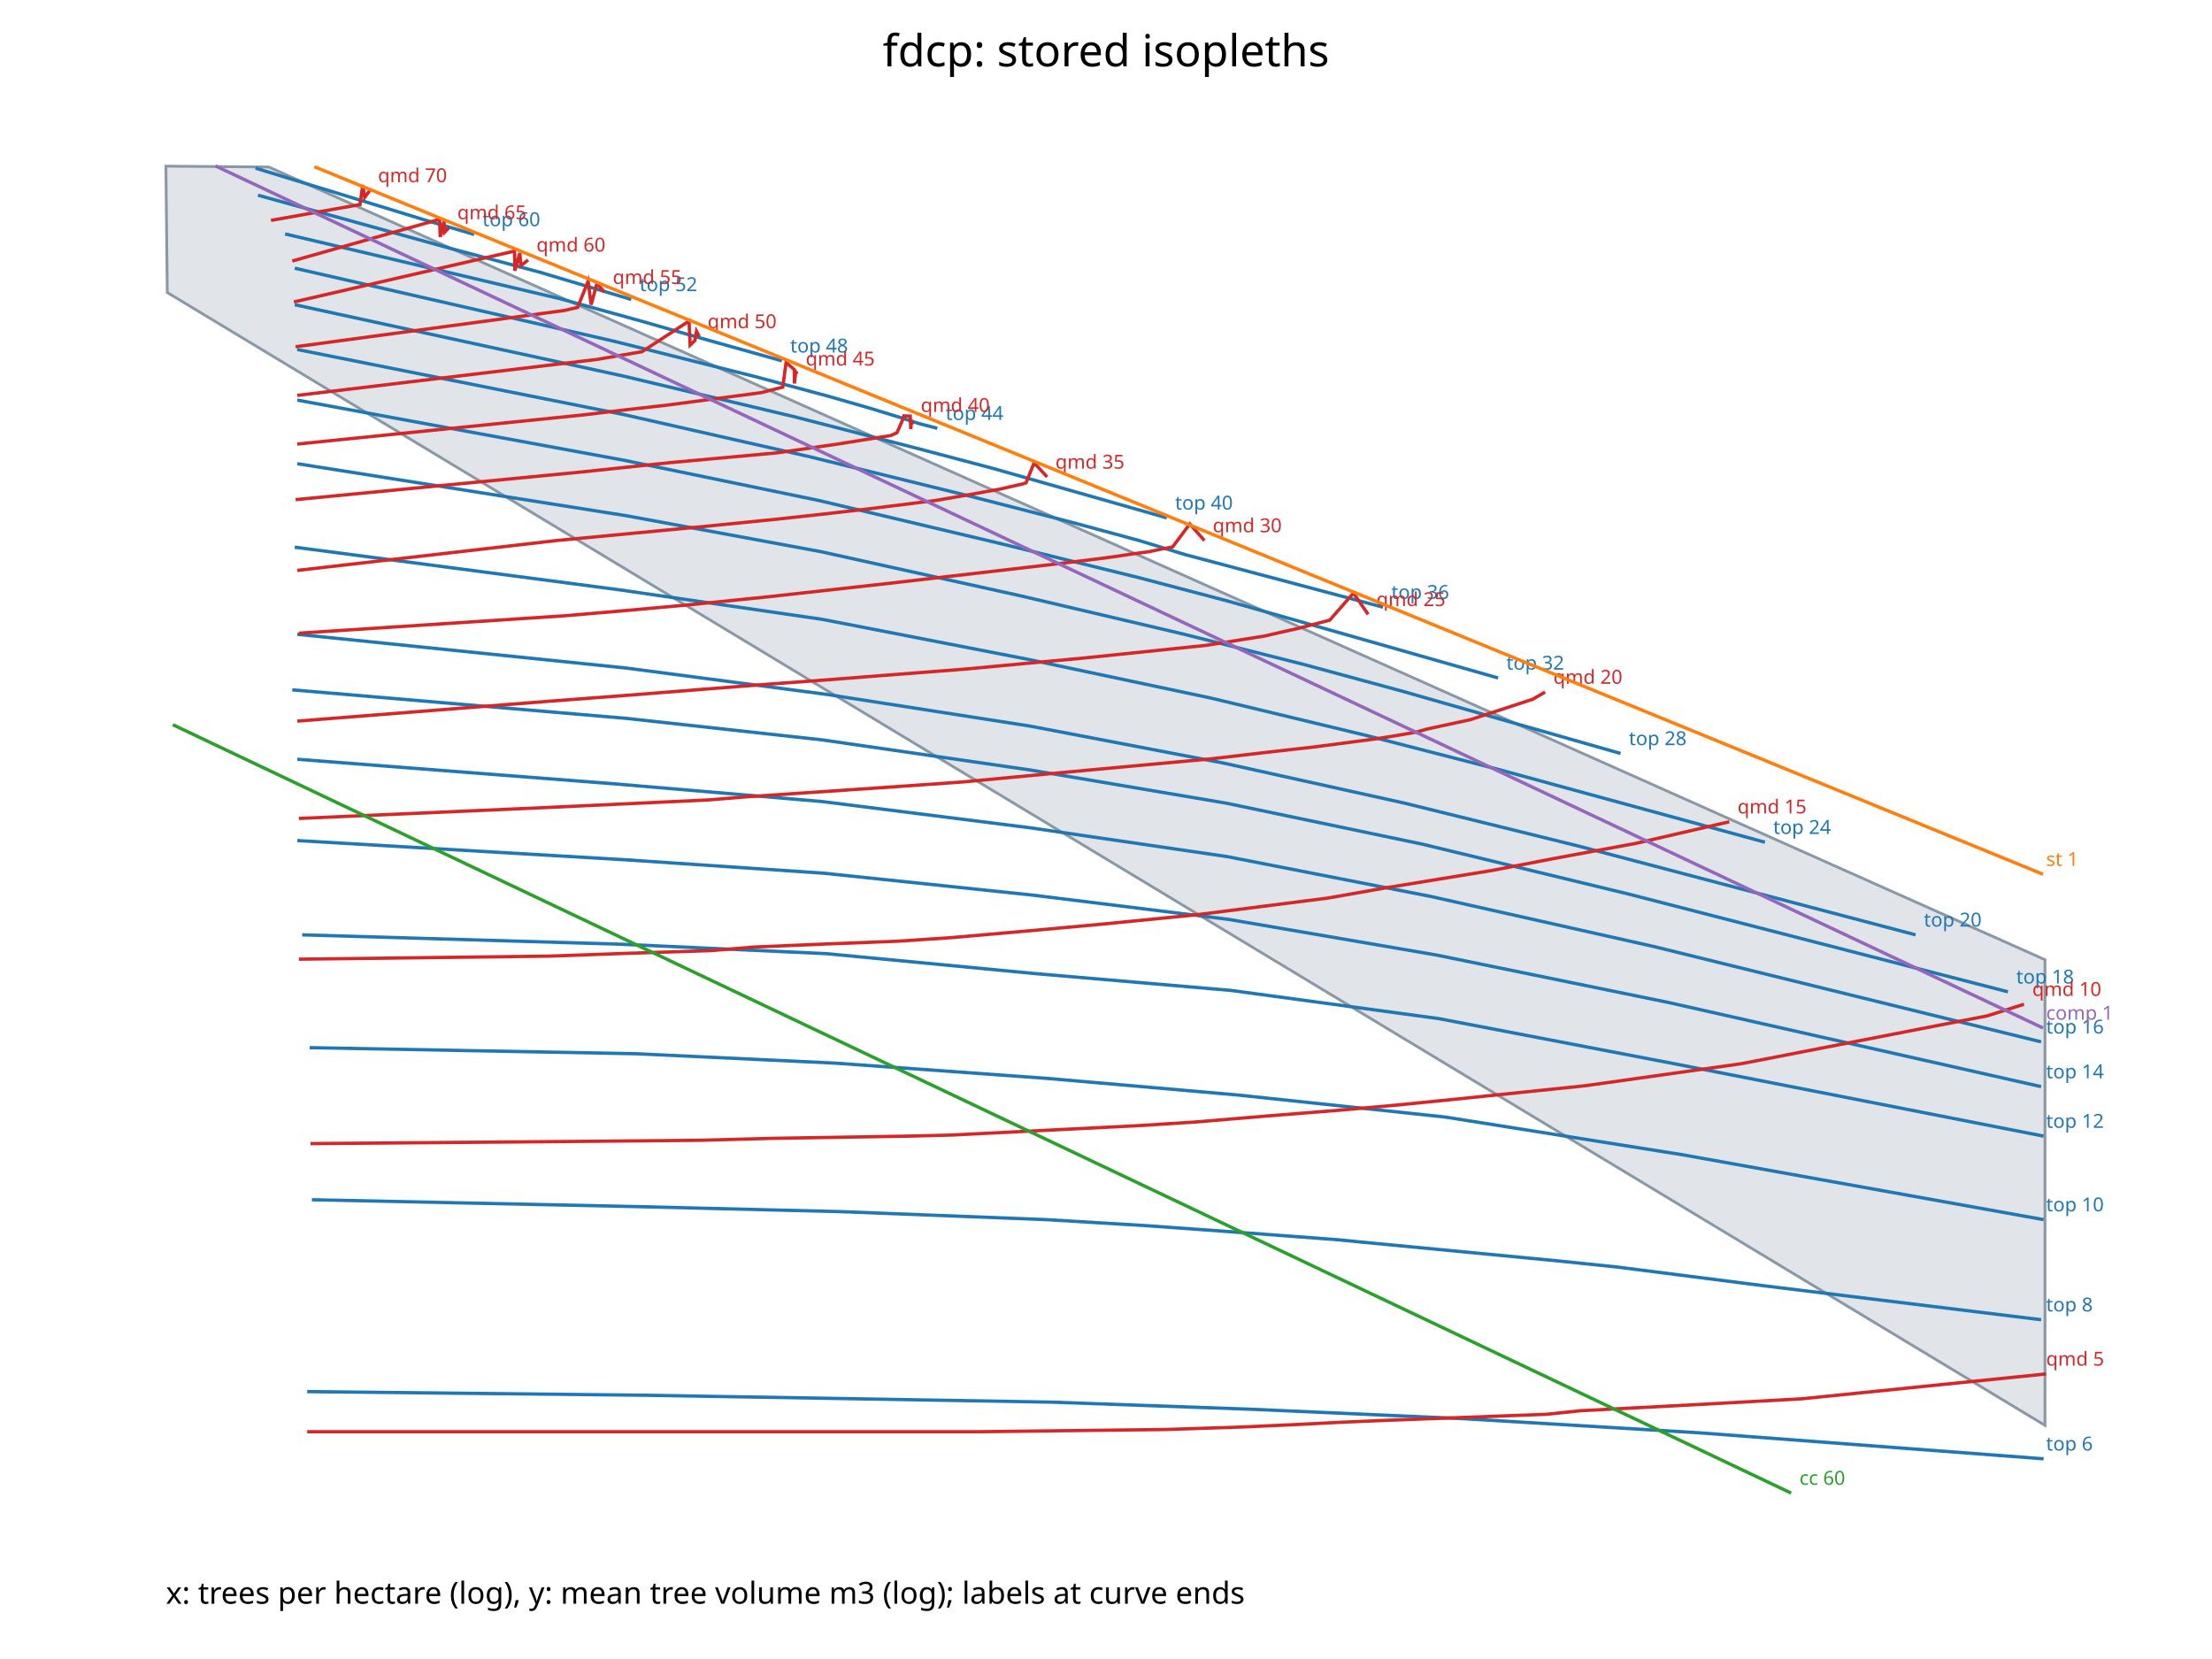
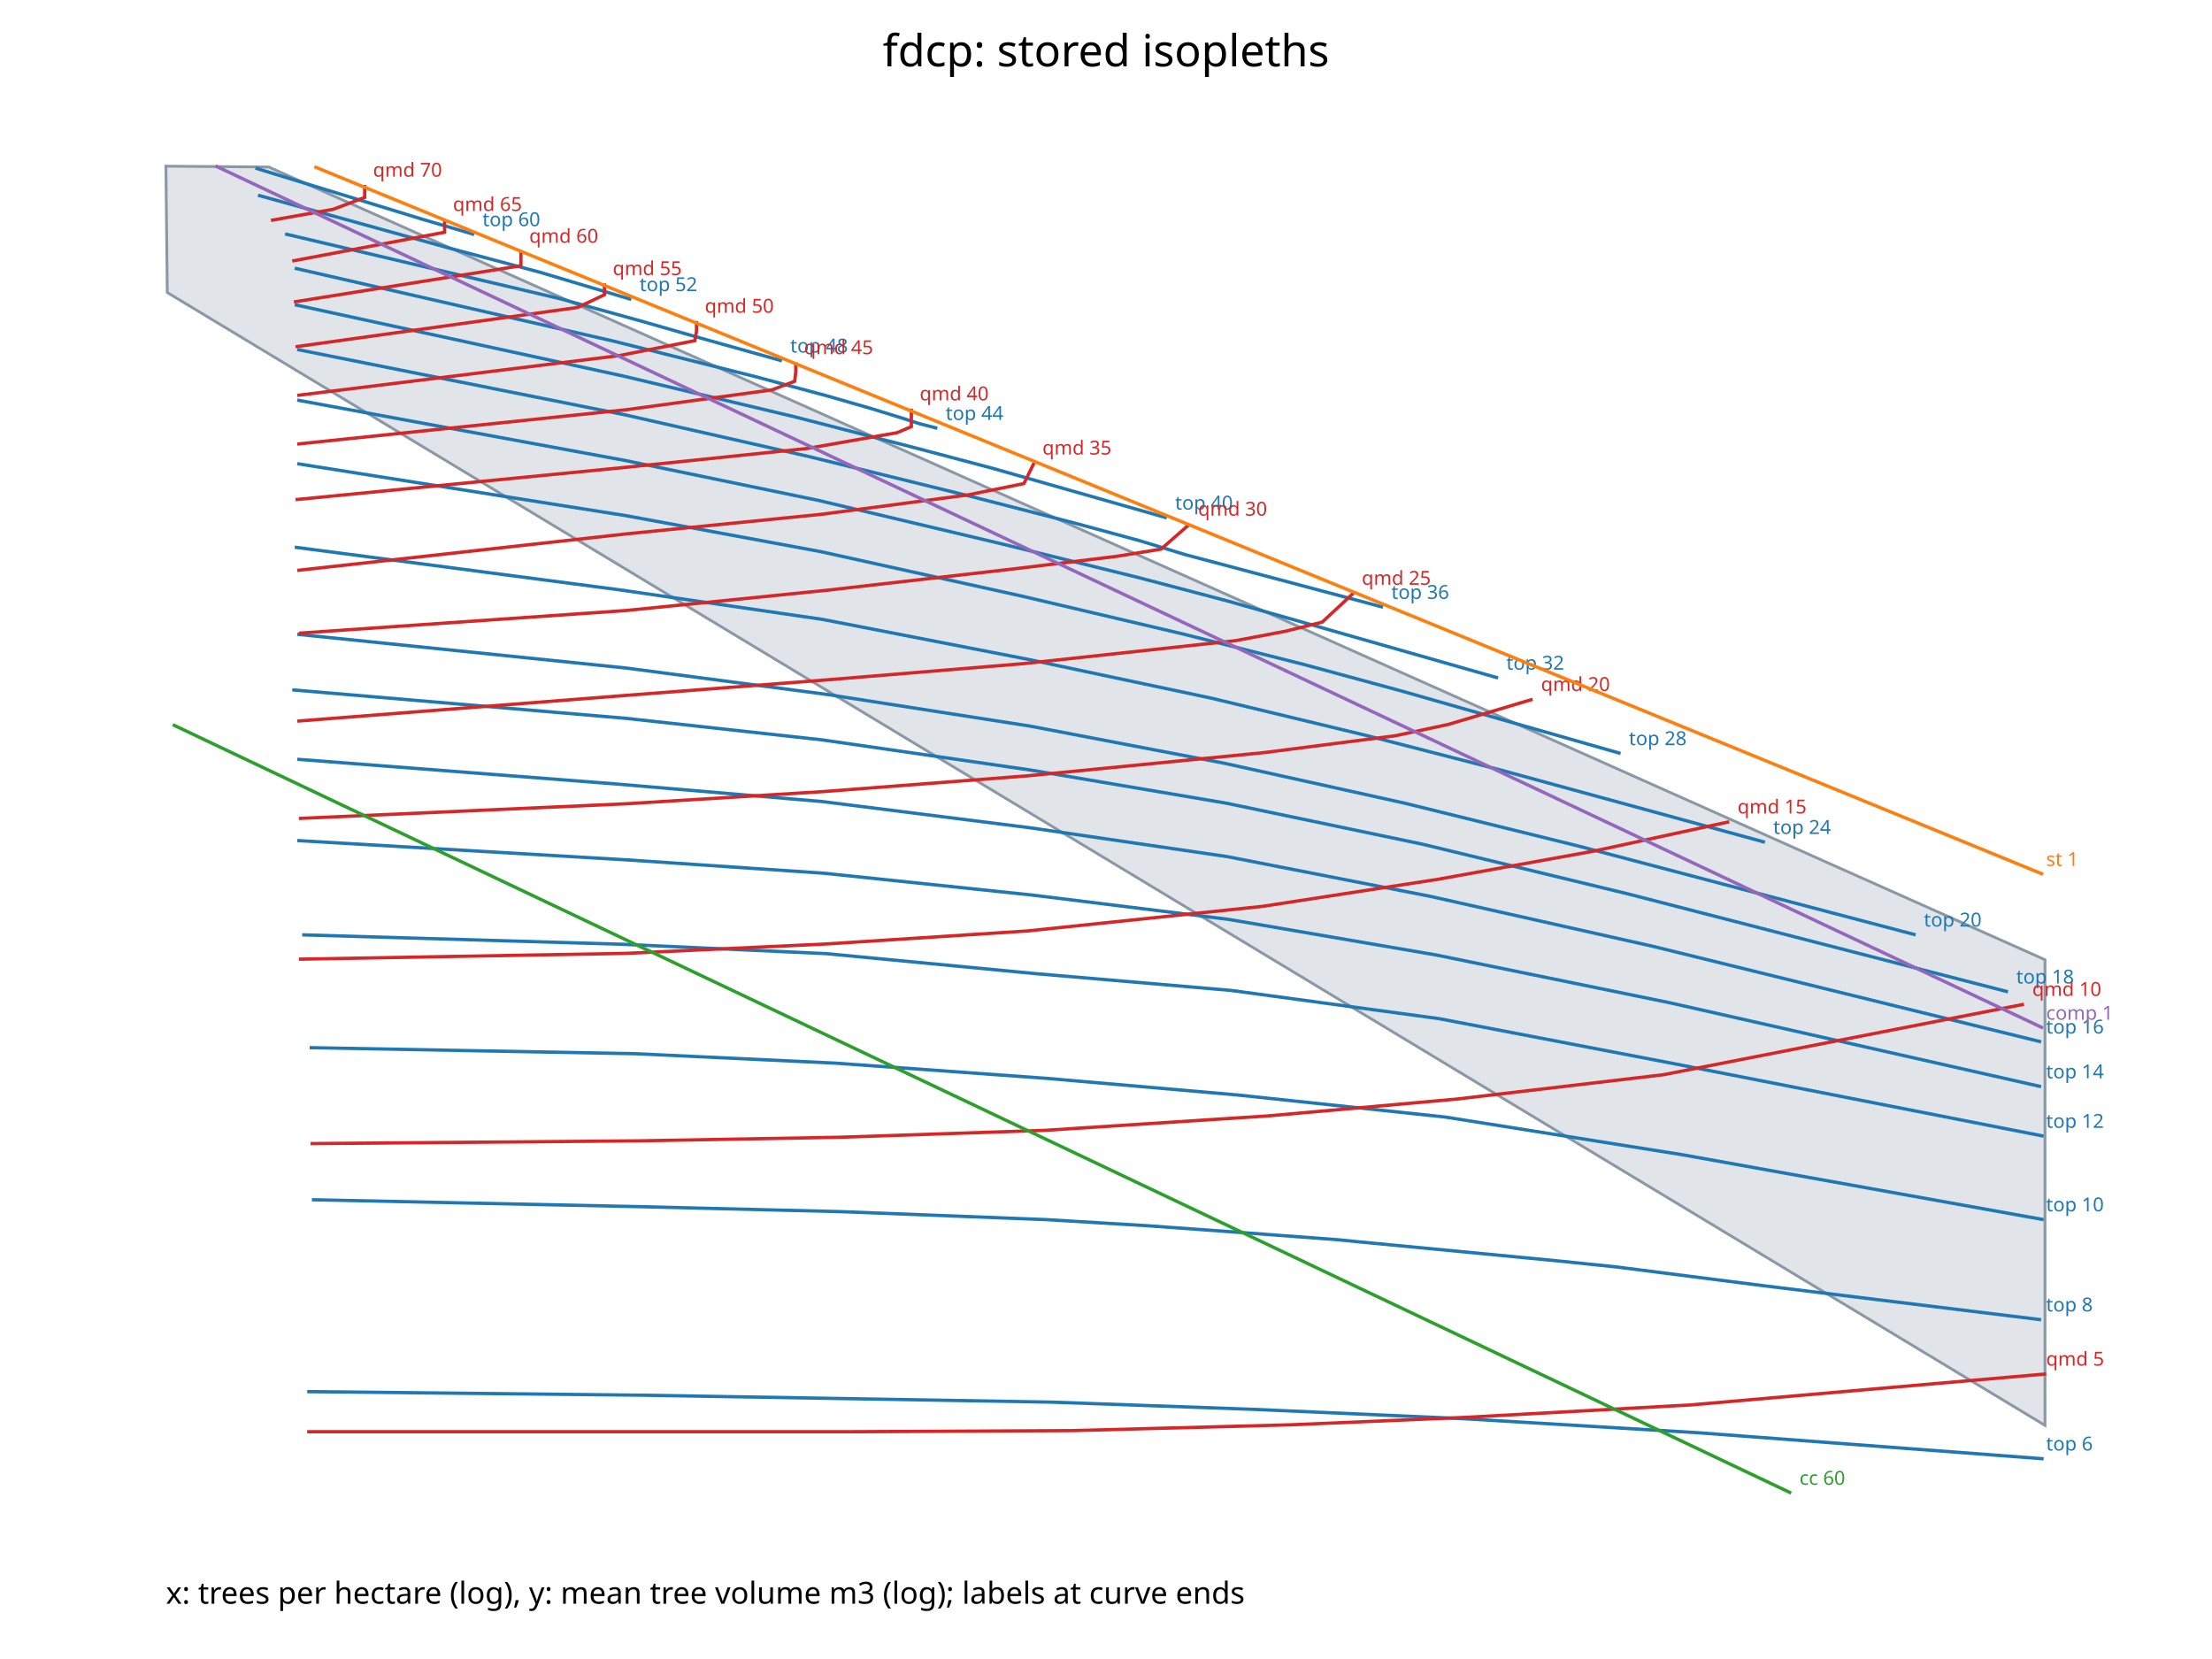
<svg xmlns="http://www.w3.org/2000/svg" viewBox="0 0 800 600">
  <rect width="100%" height="100%" fill="#ffffff" />
  <text x="400" y="24" text-anchor="middle" font-family="sans-serif" font-size="16">fdcp: stored isopleths</text>
  <polygon fill="#c9ced6" fill-opacity="0.55" stroke="#8a97a5" stroke-width="1" points="97.2,60.4 739.6,347.1 739.6,515.5 60.5,105.8 60.0,60.1" />
  <polyline fill="none" stroke="#1f77b4" stroke-width="1.2" points="111.1,503.3 232.8,504.6 310.1,505.9 380.2,507.1 453.1,509.7 529.5,513.1 614.6,518.2 739.1,527.6" />
  <text x="740.0" y="524.6" font-family="sans-serif" font-size="7" fill="#1f77b4">top 6</text>
  <polyline fill="none" stroke="#1f77b4" stroke-width="1.2" points="112.8,433.9 231.0,436.4 303.9,438.2 378.5,441.1 414.9,443.3 449.5,445.8 484.2,448.4 492.2,449.2 527.7,452.6 563.2,456.0 584.5,458.2 611.2,461.6 637.8,465.0 738.2,477.3" />
  <text x="740.0" y="474.3" font-family="sans-serif" font-size="7" fill="#1f77b4">top 8</text>
  <polyline fill="none" stroke="#1f77b4" stroke-width="1.2" points="112.0,378.9 230.1,381.1 302.1,384.5 378.5,390.0 447.4,396.0 522.7,404.0 608.3,417.6 739.1,441.1" />
  <text x="740.0" y="438.1" font-family="sans-serif" font-size="7" fill="#1f77b4">top 10</text>
  <polyline fill="none" stroke="#1f77b4" stroke-width="1.2" points="109.3,338.1 224.8,341.5 298.8,344.9 374.2,352.1 445.2,358.2 520.4,368.4 606.0,384.8 739.1,410.9" />
  <text x="740.0" y="407.9" font-family="sans-serif" font-size="7" fill="#1f77b4">top 12</text>
  <polyline fill="none" stroke="#1f77b4" stroke-width="1.2" points="107.5,304.0 226.9,311.0 297.8,315.8 373.2,323.7 444.3,332.5 519.5,345.4 603.6,362.6 738.2,393.0" />
  <text x="740.0" y="390.0" font-family="sans-serif" font-size="7" fill="#1f77b4">top 14</text>
  <polyline fill="none" stroke="#1f77b4" stroke-width="1.2" points="107.5,274.6 222.4,283.5 297.4,289.9 372.7,299.4 443.8,309.8 517.4,324.2 598.0,342.3 738.2,376.8" />
  <text x="740.0" y="373.8" font-family="sans-serif" font-size="7" fill="#1f77b4">top 16</text>
  <polyline fill="none" stroke="#1f77b4" stroke-width="1.2" points="105.7,249.5 226.4,259.8 297.4,267.6 372.7,278.5 443.6,290.5 514.4,305.3 588.8,323.3 726.2,358.7" />
  <text x="729.2" y="355.7" font-family="sans-serif" font-size="7" fill="#1f77b4">top 18</text>
  <polyline fill="none" stroke="#1f77b4" stroke-width="1.2" points="107.5,229.4 226.4,241.6 299.4,251.2 372.5,262.6 442.6,276.0 508.1,290.5 571.3,306.1 692.8,338.1" />
  <text x="695.8" y="335.1" font-family="sans-serif" font-size="7" fill="#1f77b4">top 20</text>
  <polyline fill="none" stroke="#1f77b4" stroke-width="1.2" points="106.6,197.9 223.9,213.3 297.4,224.0 372.0,238.5 438.1,252.5 494.6,266.1 542.4,278.4 638.3,304.6" />
  <text x="641.3" y="301.6" font-family="sans-serif" font-size="7" fill="#1f77b4">top 24</text>
  <polyline fill="none" stroke="#1f77b4" stroke-width="1.2" points="107.5,167.7 226.4,186.5 296.8,199.5 369.6,215.6 428.3,229.4 471.5,240.3 507.2,250.0 586.1,272.5" />
  <text x="589.1" y="269.5" font-family="sans-serif" font-size="7" fill="#1f77b4">top 28</text>
  <polyline fill="none" stroke="#1f77b4" stroke-width="1.2" points="107.5,144.7 226.4,166.6 296.1,181.0 362.7,196.8 411.8,208.9 444.1,217.4 468.5,224.3 541.8,245.2" />
  <text x="544.8" y="242.2" font-family="sans-serif" font-size="7" fill="#1f77b4">top 32</text>
  <polyline fill="none" stroke="#1f77b4" stroke-width="1.2" points="107.5,126.4 225.9,150.0 292.9,165.2 351.0,179.5 388.0,189.0 412.0,195.5 428.7,200.6 500.2,219.6" />
  <text x="503.2" y="216.6" font-family="sans-serif" font-size="7" fill="#1f77b4">top 36</text>
  <polyline fill="none" stroke="#1f77b4" stroke-width="1.2" points="106.6,110.2 225.4,136.0 287.6,150.8 333.0,162.5 359.1,169.4 422.0,187.3" />
  <text x="425.0" y="184.3" font-family="sans-serif" font-size="7" fill="#1f77b4">top 40</text>
  <polyline fill="none" stroke="#1f77b4" stroke-width="1.2" points="106.6,97.0 222.0,123.4 273.5,136.3 299.2,143.2 315.2,147.8 325.9,151.1 332.4,153.2 339.0,154.9" />
  <text x="342.0" y="151.9" font-family="sans-serif" font-size="7" fill="#1f77b4">top 44</text>
  <polyline fill="none" stroke="#1f77b4" stroke-width="1.2" points="103.1,84.6 202.8,108.1 231.1,115.9 251.7,121.8 282.8,130.5" />
  <text x="285.8" y="127.5" font-family="sans-serif" font-size="7" fill="#1f77b4">top 48</text>
  <polyline fill="none" stroke="#1f77b4" stroke-width="1.2" points="93.3,70.6 162.0,89.6 195.4,98.5 206.8,101.9 228.3,108.3" />
  <text x="231.3" y="105.3" font-family="sans-serif" font-size="7" fill="#1f77b4">top 52</text>
  <polyline fill="none" stroke="#1f77b4" stroke-width="1.2" points="92.4,60.8 153.1,79.4 171.5,84.8" />
  <text x="174.5" y="81.8" font-family="sans-serif" font-size="7" fill="#1f77b4">top 60</text>
-   <polyline fill="none" stroke="#d62728" stroke-width="1.2" points="111.1,517.8 236.8,517.8 307.8,517.8 354.0,517.8 387.8,517.4 421.5,517.0 449.1,516.1 466.8,515.3 484.6,514.4 500.9,513.7 530.1,512.6 559.2,511.5 571.7,510.2 611.6,508.1 651.6,505.9 740.0,496.9" />
+   <polyline fill="none" stroke="#d62728" stroke-width="1.2" points="111.1,517.8 236.8,517.8 307.8,517.8 387.8,517.4 466.8,515.3 530.1,512.6 611.6,508.1 740.0,496.9" />
  <text x="740.0" y="493.9" font-family="sans-serif" font-size="7" fill="#d62728">qmd 5</text>
-   <polyline fill="none" stroke="#d62728" stroke-width="1.2" points="112.3,413.6 209.7,412.8 231.4,412.6 253.2,412.4 279.4,411.7 303.8,411.3 328.3,410.9 344.3,410.5 378.0,408.8 411.8,407.1 432.2,405.8 458.4,403.6 484.6,401.5 503.7,399.8 526.8,397.5 549.9,395.1 573.1,392.7 601.5,388.7 629.8,384.7 718.7,367.4 732.0,363.2" />
+   <polyline fill="none" stroke="#d62728" stroke-width="1.2" points="112.3,413.6 231.4,412.6 303.8,411.3 378.0,408.8 458.4,403.6 526.8,397.5 601.5,388.7 732.0,363.2" />
  <text x="735.0" y="360.2" font-family="sans-serif" font-size="7" fill="#d62728">qmd 10</text>
-   <polyline fill="none" stroke="#d62728" stroke-width="1.2" points="108.1,346.9 198.7,345.8 226.4,344.8 257.2,343.8 272.9,342.5 298.8,341.4 324.7,340.4 344.2,339.1 371.5,336.7 398.9,334.2 433.1,330.8 456.6,327.8 480.2,324.8 500.6,321.2 520.1,318.0 539.7,314.8 561.4,310.6 576.5,307.8 591.7,305.0 625.4,297.2" />
+   <polyline fill="none" stroke="#d62728" stroke-width="1.2" points="108.1,346.9 226.4,344.8 298.8,341.4 371.5,336.7 456.6,327.8 520.1,318.0 576.5,307.8 625.4,297.2" />
  <text x="628.4" y="294.2" font-family="sans-serif" font-size="7" fill="#d62728">qmd 15</text>
-   <polyline fill="none" stroke="#d62728" stroke-width="1.2" points="108.1,296.0 196.5,292.1 226.4,290.7 256.3,289.3 269.6,288.2 297.6,286.3 325.6,284.4 348.2,282.8 371.5,280.6 394.9,278.4 438.4,274.4 457.1,272.2 475.7,270.1 497.0,267.3 504.6,266.1 512.1,264.8 516.0,263.7 523.8,262.0 531.7,260.3 554.3,252.9 558.8,250.3" />
-   <text x="561.8" y="247.3" font-family="sans-serif" font-size="7" fill="#d62728">qmd 20</text>
-   <polyline fill="none" stroke="#d62728" stroke-width="1.2" points="107.5,260.8 198.7,253.6 226.4,251.5 254.1,249.3 278.4,247.4 298.8,245.9 319.2,244.3 348.9,242.0 370.3,240.0 391.8,238.0 436.2,233.4 446.9,231.7 457.5,230.0 460.5,229.3 464.9,228.3 469.4,227.3 475.5,225.7 478.2,225.0 480.9,224.3 489.5,214.5 494.8,222.2" />
-   <text x="497.8" y="219.2" font-family="sans-serif" font-size="7" fill="#d62728">qmd 25</text>
-   <polyline fill="none" stroke="#d62728" stroke-width="1.2" points="108.1,229.0 204.3,222.7 226.4,220.8 248.5,218.8 277.2,215.9 298.8,213.5 320.4,211.1 354.1,207.2 367.9,205.6 381.7,204.0 398.0,202.0 403.9,201.2 409.8,200.3 415.7,199.5 419.9,198.6 424.1,197.8 430.3,189.5 435.6,195.5" />
-   <text x="438.6" y="192.5" font-family="sans-serif" font-size="7" fill="#d62728">qmd 30</text>
-   <polyline fill="none" stroke="#d62728" stroke-width="1.2" points="107.5,206.3 201.2,195.5 226.4,193.1 251.6,190.7 280.6,187.8 297.1,186.0 313.6,184.1 338.4,181.0 350.0,179.0 361.6,176.9 369.5,175.1 370.3,174.9 371.1,174.6 374.0,167.4 378.7,172.5" />
-   <text x="381.7" y="169.5" font-family="sans-serif" font-size="7" fill="#d62728">qmd 35</text>
-   <polyline fill="none" stroke="#d62728" stroke-width="1.2" points="106.9,180.7 210.3,170.7 226.4,169.0 242.5,167.3 280.8,163.8 291.9,162.2 302.9,160.6 322.2,157.5 324.4,156.5 326.6,151.5 326.9,150.4 329.2,150.5 329.4,155.2 329.6,152.0 329.8,153.5 330.0,152.0" />
-   <text x="333.0" y="149.0" font-family="sans-serif" font-size="7" fill="#d62728">qmd 40</text>
-   <polyline fill="none" stroke="#d62728" stroke-width="1.2" points="107.5,160.6 211.5,150.0 226.4,148.2 241.4,146.5 275.3,142.0 279.2,141.0 283.1,140.0 284.3,131.1 287.3,133.7 287.3,138.7 287.4,137.9 287.5,137.0 287.8,134.5 288.4,135.2" />
-   <text x="291.4" y="132.2" font-family="sans-serif" font-size="7" fill="#d62728">qmd 45</text>
-   <polyline fill="none" stroke="#d62728" stroke-width="1.2" points="107.5,143.0 215.8,130.0 224.0,128.6 232.2,127.2 249.2,116.1 249.6,124.8 251.3,123.2 251.9,119.8 252.9,121.7" />
-   <text x="255.9" y="118.7" font-family="sans-serif" font-size="7" fill="#d62728">qmd 50</text>
-   <polyline fill="none" stroke="#d62728" stroke-width="1.2" points="106.9,125.4 204.0,112.3 208.9,111.2 212.7,101.7 213.8,110.2 215.9,102.5 218.6,105.7" />
-   <text x="221.6" y="102.7" font-family="sans-serif" font-size="7" fill="#d62728">qmd 55</text>
-   <polyline fill="none" stroke="#d62728" stroke-width="1.2" points="106.3,109.2 186.1,90.8 186.2,97.9 188.0,91.5 188.4,96.1 191.0,94.0" />
-   <text x="194.0" y="91.0" font-family="sans-serif" font-size="7" fill="#d62728">qmd 60</text>
-   <polyline fill="none" stroke="#d62728" stroke-width="1.2" points="105.7,94.4 159.0,79.3 159.2,85.7 160.6,80.1 160.8,84.0 162.4,82.3" />
-   <text x="165.4" y="79.3" font-family="sans-serif" font-size="7" fill="#d62728">qmd 65</text>
-   <polyline fill="none" stroke="#d62728" stroke-width="1.2" points="98.0,79.7 120.5,75.7 130.2,74.0 131.2,66.9 131.9,71.4 133.7,68.9" />
-   <text x="136.7" y="65.9" font-family="sans-serif" font-size="7" fill="#d62728">qmd 70</text>
+   <polyline fill="none" stroke="#d62728" stroke-width="1.2" points="108.1,296.0 226.4,290.7 297.6,286.3 371.5,280.6 457.1,272.2 504.6,266.1 523.8,262.0 554.3,252.9" />
+   <text x="557.3" y="249.9" font-family="sans-serif" font-size="7" fill="#d62728">qmd 20</text>
+   <polyline fill="none" stroke="#d62728" stroke-width="1.2" points="107.5,260.8 226.4,251.5 298.8,245.9 370.3,240.0 446.9,231.7 464.9,228.3 478.2,225.0 489.5,214.5" />
+   <text x="492.5" y="211.5" font-family="sans-serif" font-size="7" fill="#d62728">qmd 25</text>
+   <polyline fill="none" stroke="#d62728" stroke-width="1.2" points="108.1,229.0 226.4,220.8 298.8,213.5 367.9,205.6 403.9,201.2 419.9,198.6 430.3,189.5" />
+   <text x="433.3" y="186.5" font-family="sans-serif" font-size="7" fill="#d62728">qmd 30</text>
+   <polyline fill="none" stroke="#d62728" stroke-width="1.2" points="107.5,206.3 226.4,193.1 297.1,186.0 350.0,179.0 370.3,174.9 374.0,167.4" />
+   <text x="377.0" y="164.4" font-family="sans-serif" font-size="7" fill="#d62728">qmd 35</text>
+   <polyline fill="none" stroke="#d62728" stroke-width="1.2" points="106.9,180.7 226.4,169.0 291.9,162.2 324.4,156.5 329.6,154.3 329.6,147.8" />
+   <text x="332.6" y="144.8" font-family="sans-serif" font-size="7" fill="#d62728">qmd 40</text>
+   <polyline fill="none" stroke="#d62728" stroke-width="1.2" points="107.5,160.6 226.4,148.2 279.2,141.0 287.4,137.9 287.8,134.5 287.8,131.1" />
+   <text x="290.8" y="128.1" font-family="sans-serif" font-size="7" fill="#d62728">qmd 45</text>
+   <polyline fill="none" stroke="#d62728" stroke-width="1.2" points="107.5,143.0 224.0,128.6 251.3,123.2 251.9,119.8 251.9,116.1" />
+   <text x="254.9" y="113.1" font-family="sans-serif" font-size="7" fill="#d62728">qmd 50</text>
+   <polyline fill="none" stroke="#d62728" stroke-width="1.2" points="106.9,125.4 208.9,111.2 218.6,106.6 218.6,102.5" />
+   <text x="221.6" y="99.5" font-family="sans-serif" font-size="7" fill="#d62728">qmd 55</text>
+   <polyline fill="none" stroke="#d62728" stroke-width="1.2" points="106.3,109.2 188.4,96.1 188.4,90.8" />
+   <text x="191.4" y="87.8" font-family="sans-serif" font-size="7" fill="#d62728">qmd 60</text>
+   <polyline fill="none" stroke="#d62728" stroke-width="1.2" points="105.7,94.4 160.8,84.0 160.8,79.3" />
+   <text x="163.8" y="76.3" font-family="sans-serif" font-size="7" fill="#d62728">qmd 65</text>
+   <polyline fill="none" stroke="#d62728" stroke-width="1.2" points="98.0,79.7 120.5,75.7 131.9,71.4 131.9,66.9" />
+   <text x="134.9" y="63.9" font-family="sans-serif" font-size="7" fill="#d62728">qmd 70</text>
  <polyline fill="none" stroke="#9467bd" stroke-width="1.2" points="77.9,60.0 738.9,371.8" />
  <text x="740.0" y="368.8" font-family="sans-serif" font-size="7" fill="#9467bd">comp 1</text>
  <polyline fill="none" stroke="#ff7f0e" stroke-width="1.2" points="113.7,60.3 738.9,316.2" />
  <text x="740.0" y="313.2" font-family="sans-serif" font-size="7" fill="#ff7f0e">st 1</text>
  <polyline fill="none" stroke="#2ca02c" stroke-width="1.2" points="62.5,262.1 647.8,540.0" />
  <text x="650.8" y="537.0" font-family="sans-serif" font-size="7" fill="#2ca02c">cc 60</text>
  <text x="60" y="580" font-family="sans-serif" font-size="11">x: trees per hectare (log), y: mean tree volume m3 (log); labels at curve ends</text>
</svg>
